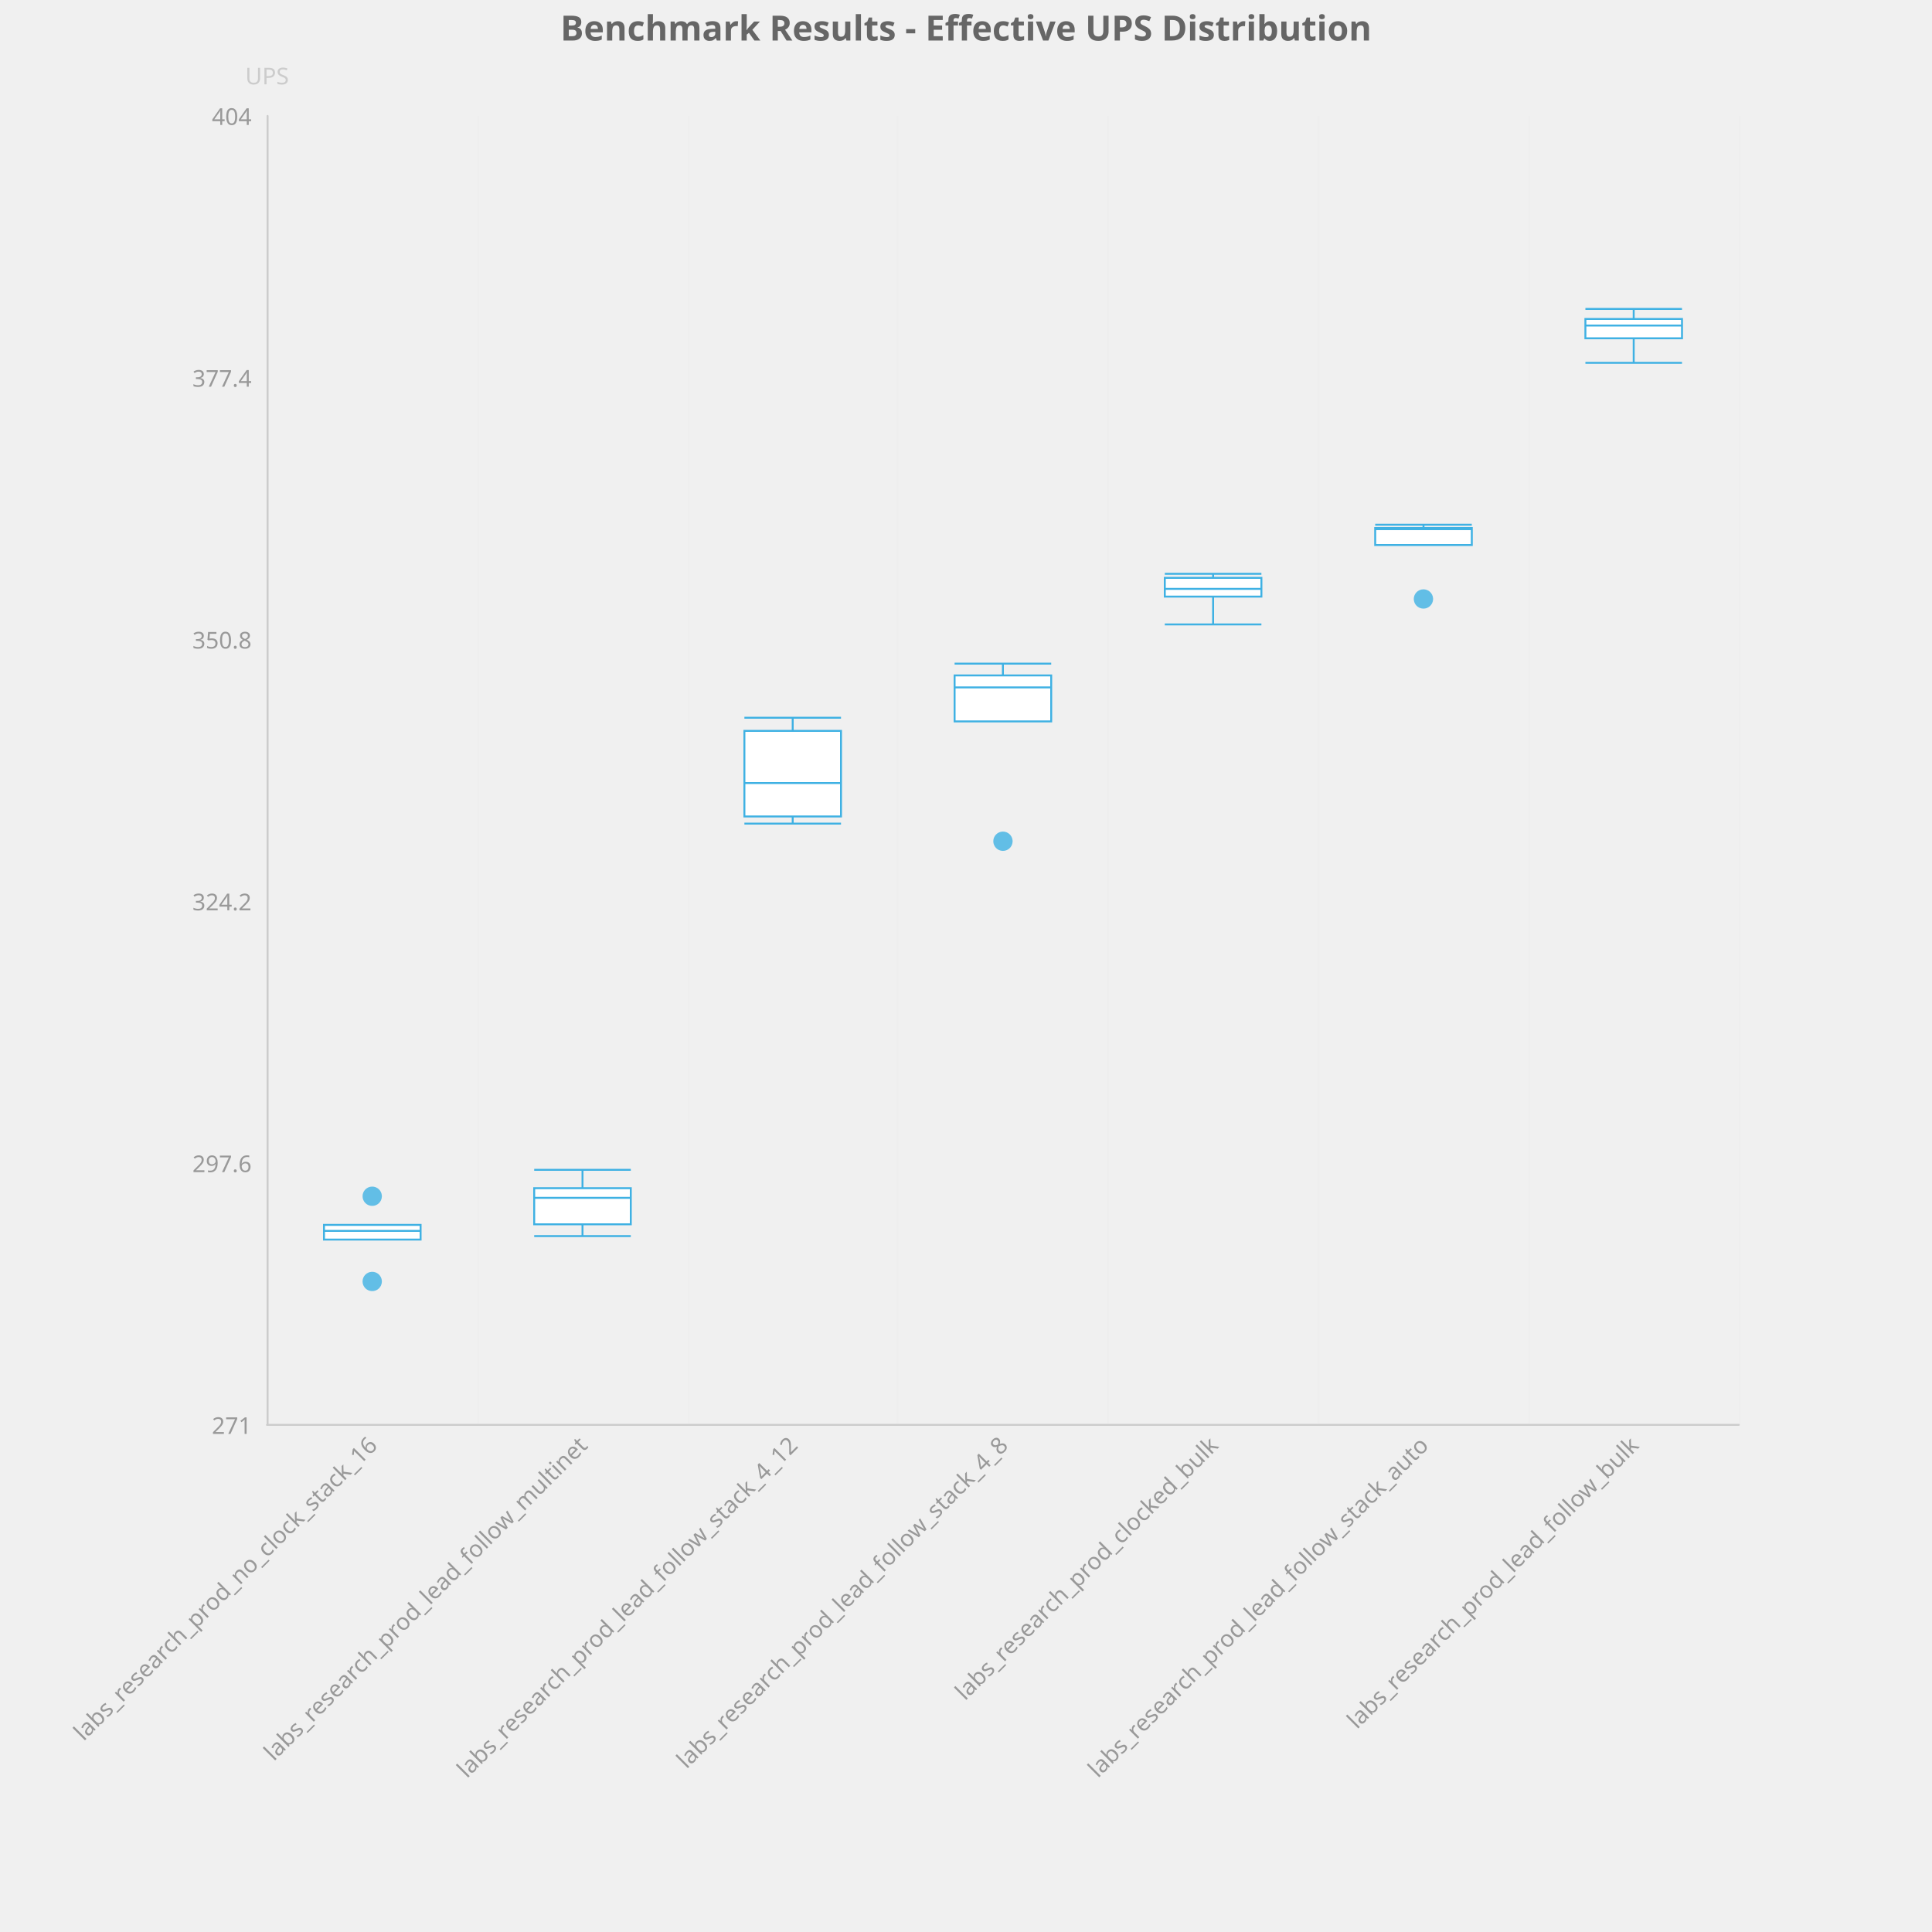
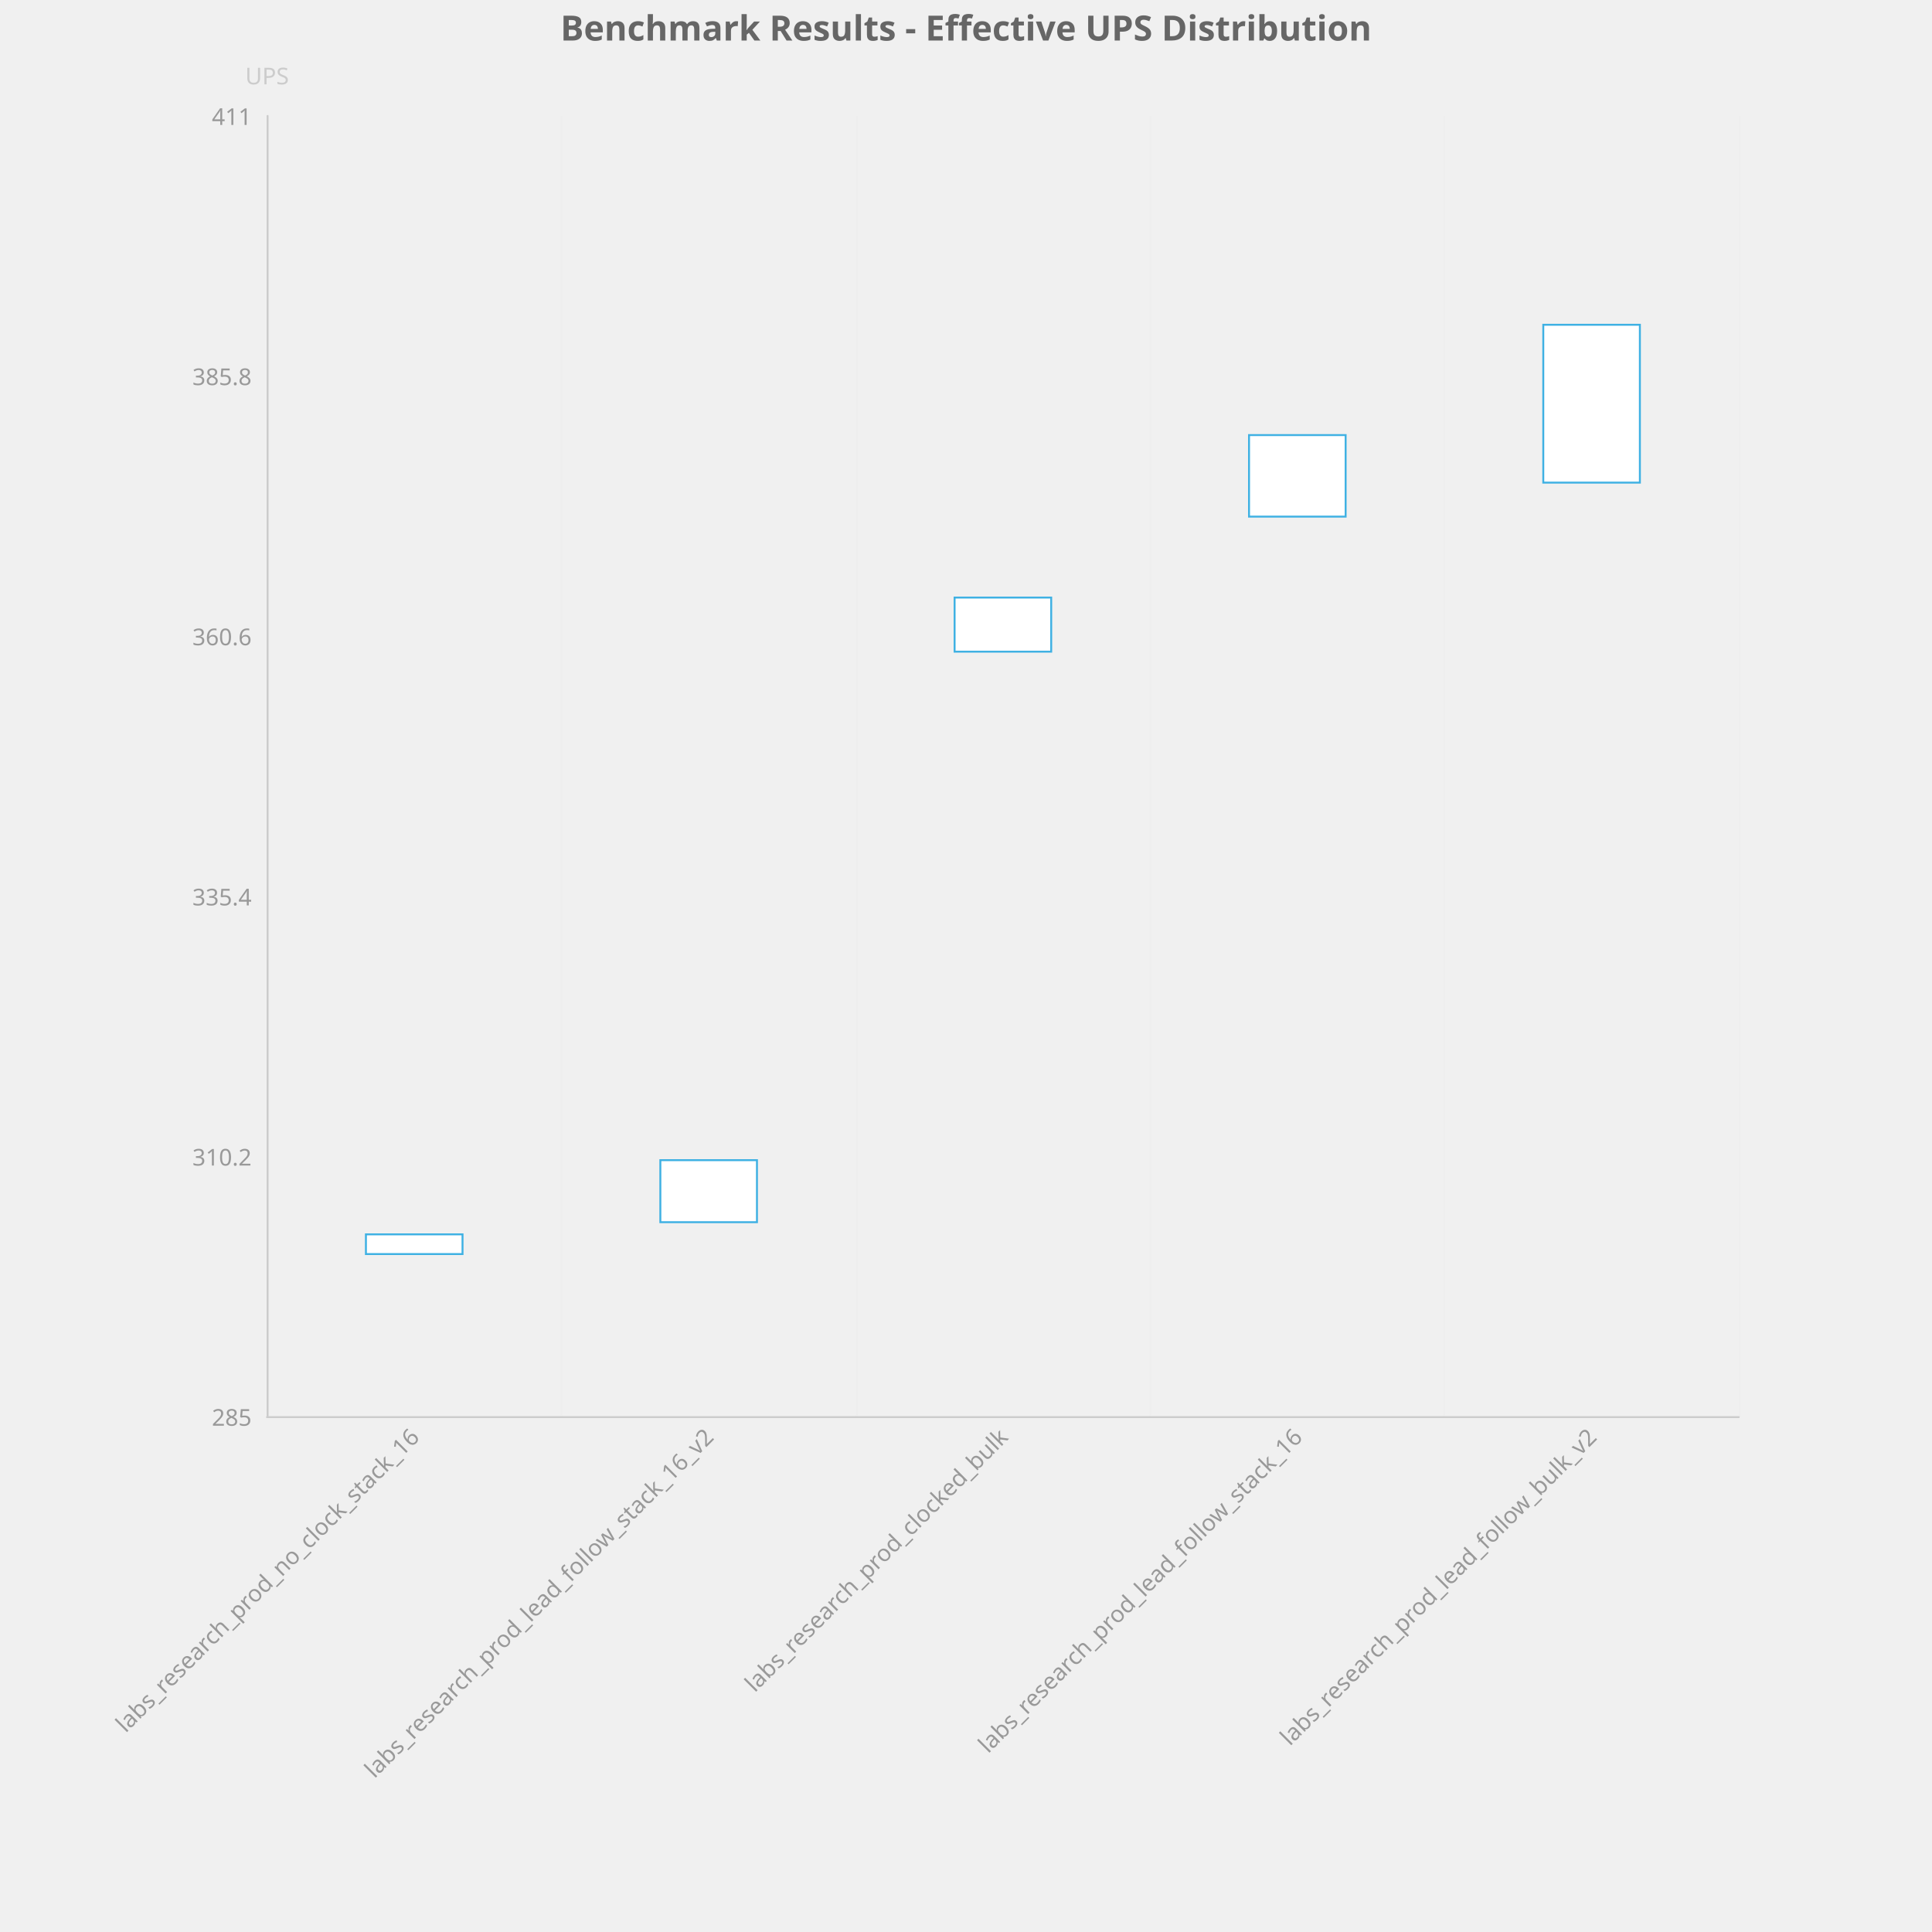
<svg xmlns="http://www.w3.org/2000/svg" width="1000" height="1000" version="1.1" baseProfile="full" viewBox="0 0 1000 1000">
  <rect width="1000" height="1000" x="0" y="0" fill="rgb(252,252,252)" fill-opacity="0" />
-   <path d="M138.5 60L138.5 737.5" fill="transparent" stroke="#eeeeee" class="zr1-cls-2" />
-   <path d="M247.5 60L247.5 737.5" fill="transparent" stroke="#eeeeee" class="zr1-cls-2" />
-   <path d="M356.5 60L356.5 737.5" fill="transparent" stroke="#eeeeee" class="zr1-cls-2" />
-   <path d="M464.5 60L464.5 737.5" fill="transparent" stroke="#eeeeee" class="zr1-cls-2" />
-   <path d="M573.5 60L573.5 737.5" fill="transparent" stroke="#eeeeee" class="zr1-cls-2" />
-   <path d="M682.5 60L682.5 737.5" fill="transparent" stroke="#eeeeee" class="zr1-cls-2" />
-   <path d="M791.5 60L791.5 737.5" fill="transparent" stroke="#eeeeee" class="zr1-cls-2" />
-   <path d="M900.5 60L900.5 737.5" fill="transparent" stroke="#eeeeee" class="zr1-cls-2" />
-   <path d="M138.5 737.5L138.5 60" fill="transparent" stroke="#cccccc" stroke-linecap="round" class="zr1-cls-2" />
+   <path d="M138.5 60L138.5 733.3" fill="transparent" stroke="#eeeeee" class="zr1-cls-2" />
+   <path d="M290.5 60L290.5 733.3" fill="transparent" stroke="#eeeeee" class="zr1-cls-2" />
+   <path d="M443.5 60L443.5 733.3" fill="transparent" stroke="#eeeeee" class="zr1-cls-2" />
+   <path d="M595.5 60L595.5 733.3" fill="transparent" stroke="#eeeeee" class="zr1-cls-2" />
+   <path d="M747.5 60L747.5 733.3" fill="transparent" stroke="#eeeeee" class="zr1-cls-2" />
+   <path d="M900.5 60L900.5 733.3" fill="transparent" stroke="#eeeeee" class="zr1-cls-2" />
+   <path d="M138.5 733.3L138.5 60" fill="transparent" stroke="#cccccc" stroke-linecap="round" class="zr1-cls-2" />
  <text dominant-baseline="central" text-anchor="middle" style="font-size:12px;font-family:sans-serif;" y="-6" transform="translate(138.24 45)" fill="#cccccc">UPS</text>
-   <path d="M138.2 737.5L900 737.5" fill="transparent" stroke="#cccccc" stroke-linecap="round" class="zr1-cls-2" />
-   <text dominant-baseline="central" text-anchor="end" style="font-size:12px;font-family:sans-serif;" transform="translate(130.24 737.5363)" fill="#999999">271</text>
-   <text dominant-baseline="central" text-anchor="end" style="font-size:12px;font-family:sans-serif;" transform="translate(130.24 602.029)" fill="#999999">297.6</text>
-   <text dominant-baseline="central" text-anchor="end" style="font-size:12px;font-family:sans-serif;" transform="translate(130.24 466.5218)" fill="#999999">324.2</text>
-   <text dominant-baseline="central" text-anchor="end" style="font-size:12px;font-family:sans-serif;" transform="translate(130.24 331.0145)" fill="#999999">350.8</text>
-   <text dominant-baseline="central" text-anchor="end" style="font-size:12px;font-family:sans-serif;" transform="translate(130.24 195.5073)" fill="#999999">377.4</text>
-   <text dominant-baseline="central" text-anchor="end" style="font-size:12px;font-family:sans-serif;" transform="translate(130.24 60)" fill="#999999">404</text>
-   <text dominant-baseline="central" text-anchor="end" style="font-size:12px;font-family:sans-serif;" transform="matrix(0.707,-0.707,0.707,0.707,192.6514,745.5363)" fill="#999999">labs_research_prod_no_clock_stack_16</text>
-   <text dominant-baseline="central" text-anchor="end" style="font-size:12px;font-family:sans-serif;" transform="matrix(0.707,-0.707,0.707,0.707,301.4743,745.5363)" fill="#999999">labs_research_prod_lead_follow_multinet</text>
-   <text dominant-baseline="central" text-anchor="end" style="font-size:12px;font-family:sans-serif;" transform="matrix(0.707,-0.707,0.707,0.707,410.2971,745.5363)" fill="#999999">labs_research_prod_lead_follow_stack_4_12</text>
-   <text dominant-baseline="central" text-anchor="end" style="font-size:12px;font-family:sans-serif;" transform="matrix(0.707,-0.707,0.707,0.707,519.12,745.5363)" fill="#999999">labs_research_prod_lead_follow_stack_4_8</text>
-   <text dominant-baseline="central" text-anchor="end" style="font-size:12px;font-family:sans-serif;" transform="matrix(0.707,-0.707,0.707,0.707,627.9429,745.5363)" fill="#999999">labs_research_prod_clocked_bulk</text>
-   <text dominant-baseline="central" text-anchor="end" style="font-size:12px;font-family:sans-serif;" transform="matrix(0.707,-0.707,0.707,0.707,736.7657,745.5363)" fill="#999999">labs_research_prod_lead_follow_stack_auto</text>
-   <text dominant-baseline="central" text-anchor="end" style="font-size:12px;font-family:sans-serif;" transform="matrix(0.707,-0.707,0.707,0.707,845.5886,745.5363)" fill="#999999">labs_research_prod_lead_follow_bulk</text>
-   <path d="M167.7 641.6L217.7 641.6L217.7 634L167.7 634ZM192.7 641.6M192.7 634M167.7 641.6L217.7 641.6M167.7 634L217.7 634M167.7 637.1L217.7 637.1" fill="#fff" stroke="#3FB1E3" ecmeta_series_index="0" ecmeta_data_index="0" ecmeta_ssr_type="chart" class="zr1-cls-3" />
-   <path d="M276.5 633.7L326.5 633.7L326.5 615L276.5 615ZM301.5 639.8L301.5 633.7M301.5 605.5L301.5 615M276.5 639.8L326.5 639.8M276.5 605.5L326.5 605.5M276.5 620L326.5 620" fill="#fff" stroke="#3FB1E3" ecmeta_series_index="0" ecmeta_data_index="1" ecmeta_ssr_type="chart" class="zr1-cls-3" />
-   <path d="M385.3 422.6L435.3 422.6L435.3 378.3L385.3 378.3ZM410.3 426.3L410.3 422.6M410.3 371.5L410.3 378.3M385.3 426.3L435.3 426.3M385.3 371.5L435.3 371.5M385.3 405.3L435.3 405.3" fill="#fff" stroke="#3FB1E3" ecmeta_series_index="0" ecmeta_data_index="2" ecmeta_ssr_type="chart" class="zr1-cls-3" />
-   <path d="M494.1 373.4L544.1 373.4L544.1 349.6L494.1 349.6ZM519.1 373.4M519.1 343.5L519.1 349.6M494.1 373.4L544.1 373.4M494.1 343.5L544.1 343.5M494.1 355.8L544.1 355.8" fill="#fff" stroke="#3FB1E3" ecmeta_series_index="0" ecmeta_data_index="3" ecmeta_ssr_type="chart" class="zr1-cls-3" />
-   <path d="M602.9 308.8L652.9 308.8L652.9 299.1L602.9 299.1ZM627.9 323.2L627.9 308.8M627.9 297L627.9 299.1M602.9 323.2L652.9 323.2M602.9 297L652.9 297M602.9 304.8L652.9 304.8" fill="#fff" stroke="#3FB1E3" ecmeta_series_index="0" ecmeta_data_index="4" ecmeta_ssr_type="chart" class="zr1-cls-3" />
-   <path d="M711.8 282.1L761.8 282.1L761.8 273.3L711.8 273.3ZM736.8 282.1M736.8 271.6L736.8 273.3M711.8 282.1L761.8 282.1M711.8 271.6L761.8 271.6M711.8 273.9L761.8 273.9" fill="#fff" stroke="#3FB1E3" ecmeta_series_index="0" ecmeta_data_index="5" ecmeta_ssr_type="chart" class="zr1-cls-3" />
-   <path d="M820.6 175.1L870.6 175.1L870.6 165.1L820.6 165.1ZM845.6 187.8L845.6 175.1M845.6 159.9L845.6 165.1M820.6 187.8L870.6 187.8M820.6 159.9L870.6 159.9M820.6 168.5L870.6 168.5" fill="#fff" stroke="#3FB1E3" ecmeta_series_index="0" ecmeta_data_index="6" ecmeta_ssr_type="chart" class="zr1-cls-3" />
-   <path d="M1 0A1 1 0 1 1 1 -0.1A1 1 0 0 1 1 0" transform="matrix(5,0,0,5,192.6514,663.5309)" fill="#3fb1e3" fill-opacity="0.8" stroke="#ccc" stroke-width="0" stroke-opacity="0.8" ecmeta_series_index="1" ecmeta_data_index="0" ecmeta_ssr_type="chart" class="zr1-cls-4" />
-   <path d="M1 0A1 1 0 1 1 1 -0.1A1 1 0 0 1 1 0" transform="matrix(5,0,0,5,192.6514,619.4235)" fill="#3fb1e3" fill-opacity="0.8" stroke="#ccc" stroke-width="0" stroke-opacity="0.8" ecmeta_series_index="1" ecmeta_data_index="1" ecmeta_ssr_type="chart" class="zr1-cls-4" />
-   <path d="M1 0A1 1 0 1 1 1 -0.1A1 1 0 0 1 1 0" transform="matrix(5,0,0,5,519.12,435.6733)" fill="#3fb1e3" fill-opacity="0.8" stroke="#ccc" stroke-width="0" stroke-opacity="0.8" ecmeta_series_index="1" ecmeta_data_index="2" ecmeta_ssr_type="chart" class="zr1-cls-4" />
-   <path d="M1 0A1 1 0 1 1 1 -0.1A1 1 0 0 1 1 0" transform="matrix(5,0,0,5,736.7657,310.278)" fill="#3fb1e3" fill-opacity="0.8" stroke="#ccc" stroke-width="0" stroke-opacity="0.8" ecmeta_series_index="1" ecmeta_data_index="3" ecmeta_ssr_type="chart" class="zr1-cls-4" />
+   <path d="M138.2 733.5L900 733.5" fill="transparent" stroke="#cccccc" stroke-linecap="round" class="zr1-cls-2" />
+   <text dominant-baseline="central" text-anchor="end" style="font-size:12px;font-family:sans-serif;" transform="translate(130.24 733.2937)" fill="#999999">285</text>
+   <text dominant-baseline="central" text-anchor="end" style="font-size:12px;font-family:sans-serif;" transform="translate(130.24 598.6349)" fill="#999999">310.2</text>
+   <text dominant-baseline="central" text-anchor="end" style="font-size:12px;font-family:sans-serif;" transform="translate(130.24 463.9762)" fill="#999999">335.4</text>
+   <text dominant-baseline="central" text-anchor="end" style="font-size:12px;font-family:sans-serif;" transform="translate(130.24 329.3175)" fill="#999999">360.6</text>
+   <text dominant-baseline="central" text-anchor="end" style="font-size:12px;font-family:sans-serif;" transform="translate(130.24 194.6587)" fill="#999999">385.8</text>
+   <text dominant-baseline="central" text-anchor="end" style="font-size:12px;font-family:sans-serif;" transform="translate(130.24 60)" fill="#999999">411</text>
+   <text dominant-baseline="central" text-anchor="end" style="font-size:12px;font-family:sans-serif;" transform="matrix(0.707,-0.707,0.707,0.707,214.416,741.2937)" fill="#999999">labs_research_prod_no_clock_stack_16</text>
+   <text dominant-baseline="central" text-anchor="end" style="font-size:12px;font-family:sans-serif;" transform="matrix(0.707,-0.707,0.707,0.707,366.768,741.2937)" fill="#999999">labs_research_prod_lead_follow_stack_16_v2</text>
+   <text dominant-baseline="central" text-anchor="end" style="font-size:12px;font-family:sans-serif;" transform="matrix(0.707,-0.707,0.707,0.707,519.12,741.2937)" fill="#999999">labs_research_prod_clocked_bulk</text>
+   <text dominant-baseline="central" text-anchor="end" style="font-size:12px;font-family:sans-serif;" transform="matrix(0.707,-0.707,0.707,0.707,671.472,741.2937)" fill="#999999">labs_research_prod_lead_follow_stack_16</text>
+   <text dominant-baseline="central" text-anchor="end" style="font-size:12px;font-family:sans-serif;" transform="matrix(0.707,-0.707,0.707,0.707,823.824,741.2937)" fill="#999999">labs_research_prod_lead_follow_bulk_v2</text>
+   <path d="M189.4 649.1L239.4 649.1L239.4 638.9L189.4 638.9ZM214.4 649.1M214.4 638.9M189.4 649.1L239.4 649.1M189.4 638.9L239.4 638.9M189.4 638.9L239.4 638.9" fill="#fff" stroke="#3FB1E3" ecmeta_series_index="0" ecmeta_data_index="0" ecmeta_ssr_type="chart" class="zr1-cls-3" />
+   <path d="M341.8 632.6L391.8 632.6L391.8 600.5L341.8 600.5ZM366.8 632.6M366.8 600.5M341.8 632.6L391.8 632.6M341.8 600.5L391.8 600.5M341.8 600.5L391.8 600.5" fill="#fff" stroke="#3FB1E3" ecmeta_series_index="0" ecmeta_data_index="1" ecmeta_ssr_type="chart" class="zr1-cls-3" />
+   <path d="M494.1 337.3L544.1 337.3L544.1 309.3L494.1 309.3ZM519.1 337.3M519.1 309.3M494.1 337.3L544.1 337.3M494.1 309.3L544.1 309.3M494.1 309.3L544.1 309.3" fill="#fff" stroke="#3FB1E3" ecmeta_series_index="0" ecmeta_data_index="2" ecmeta_ssr_type="chart" class="zr1-cls-3" />
+   <path d="M646.5 267.4L696.5 267.4L696.5 225.2L646.5 225.2ZM671.5 267.4M671.5 225.2M646.5 267.4L696.5 267.4M646.5 225.2L696.5 225.2M646.5 225.2L696.5 225.2" fill="#fff" stroke="#3FB1E3" ecmeta_series_index="0" ecmeta_data_index="3" ecmeta_ssr_type="chart" class="zr1-cls-3" />
+   <path d="M798.8 249.8L848.8 249.8L848.8 168.1L798.8 168.1ZM823.8 249.8M823.8 168.1M798.8 249.8L848.8 249.8M798.8 168.1L848.8 168.1M798.8 168.1L848.8 168.1" fill="#fff" stroke="#3FB1E3" ecmeta_series_index="0" ecmeta_data_index="4" ecmeta_ssr_type="chart" class="zr1-cls-3" />
  <path d="M-194.5 -5l389.1 0l0 28l-389.1 0Z" transform="translate(500 5)" fill="rgb(0,0,0)" fill-opacity="0" stroke="#ccc" stroke-width="0" class="zr1-cls-2" />
  <text dominant-baseline="central" text-anchor="middle" style="font-size:18px;font-family:sans-serif;font-weight:bold;" xml:space="preserve" y="9" transform="translate(500 5)" fill="#666666">Benchmark Results - Effective UPS Distribution</text>
  <style>
.zr1-cls-2:hover {
pointer-events:none;
}
.zr1-cls-3:hover {
cursor:pointer;
fill:rgba(255,255,255,1);
stroke-width:2;
}
- .zr1-cls-4:hover {
- cursor:pointer;
- fill:rgba(69,194,249,1);
- }



</style>
</svg>
